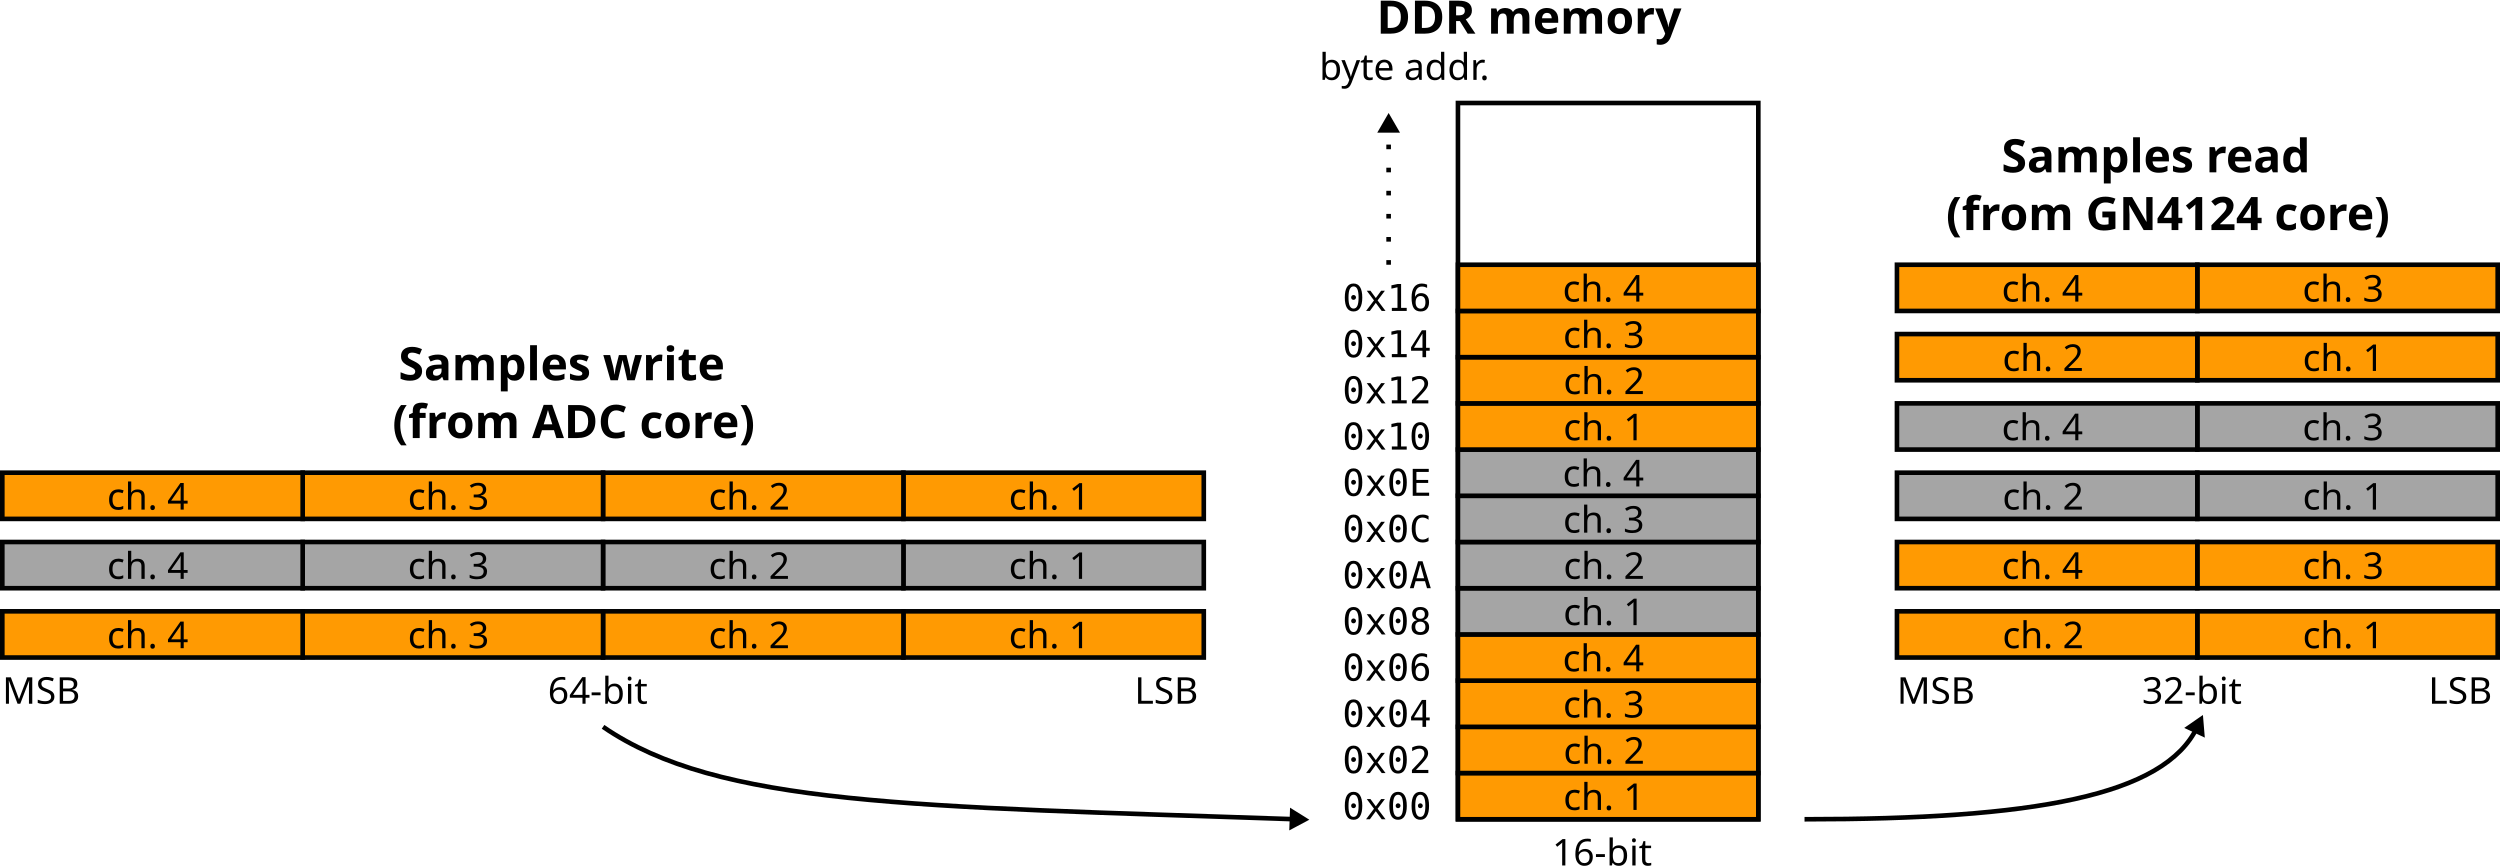
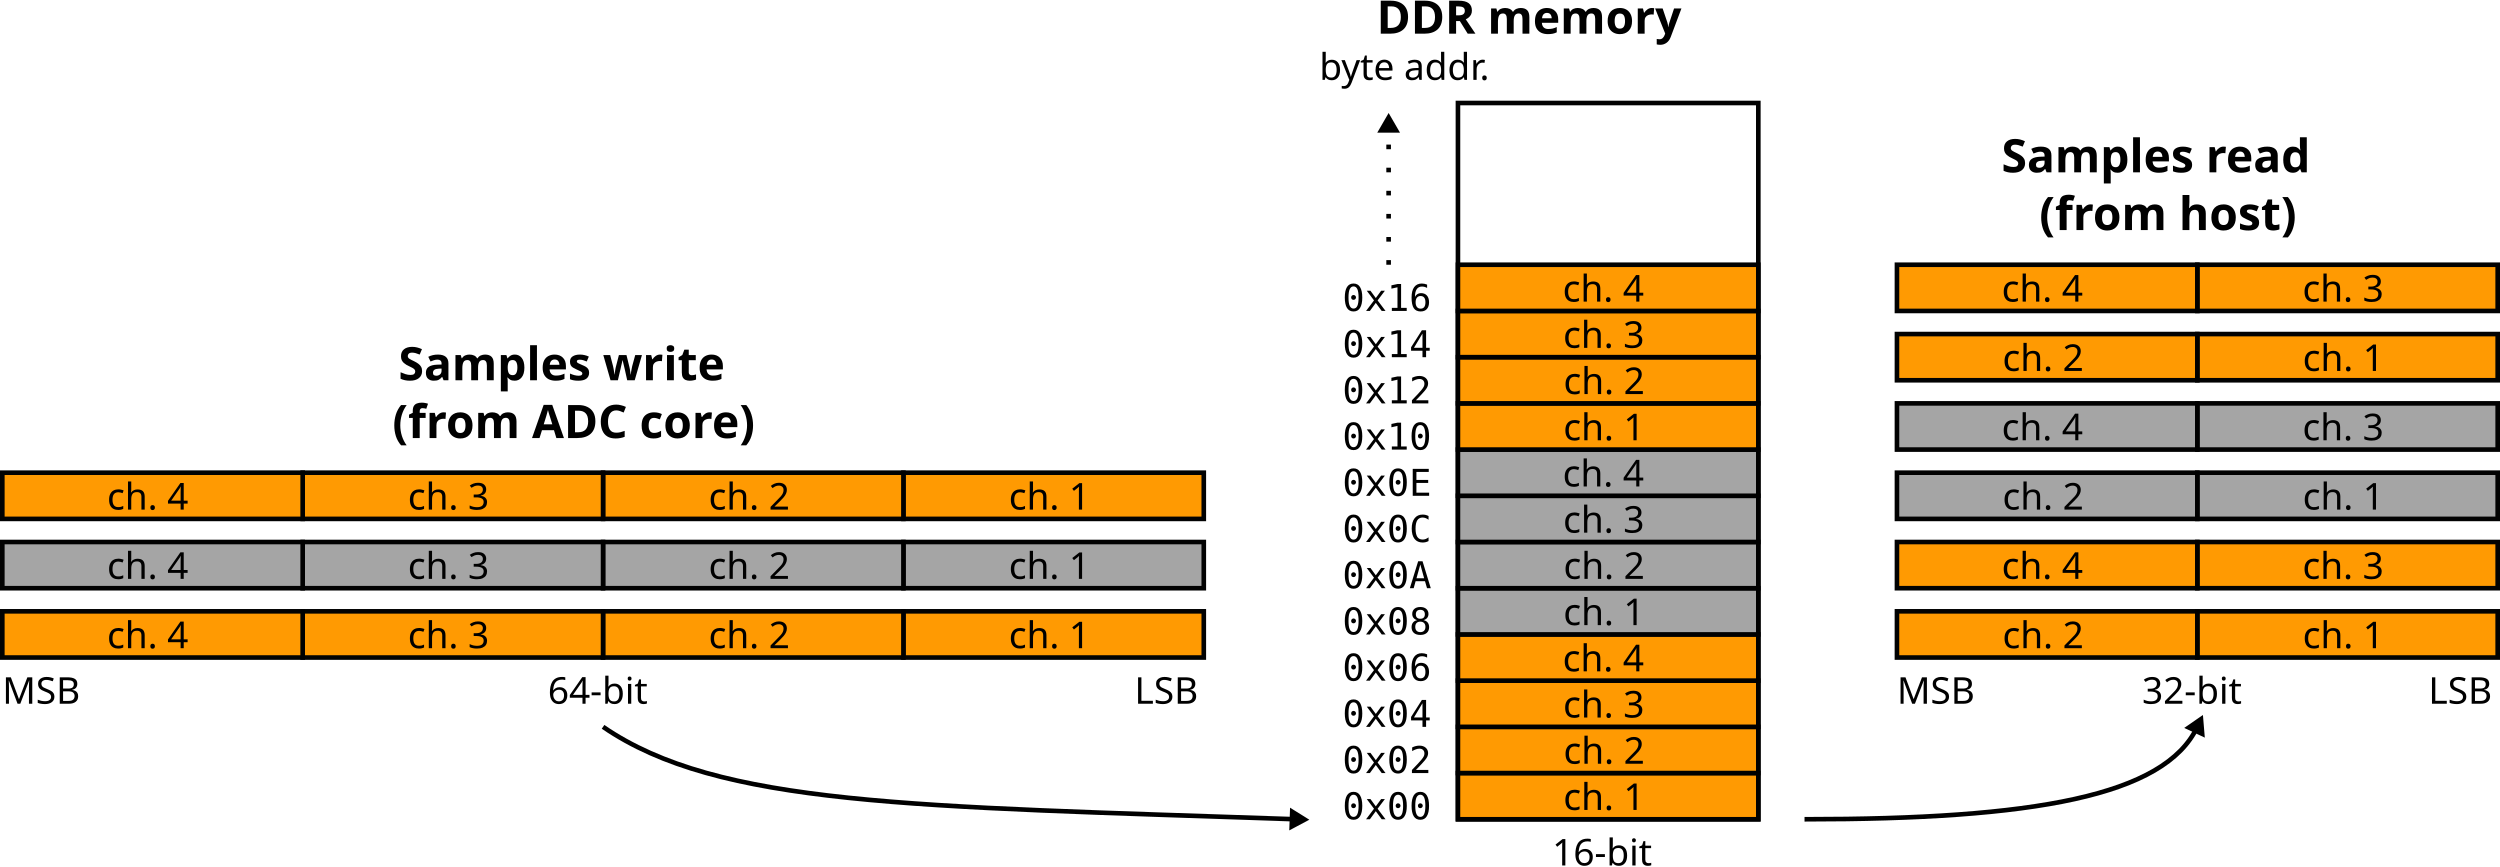
<svg xmlns="http://www.w3.org/2000/svg" width="541" height="187.403" id="svg20148" version="1.1">
  <defs id="defs20150">
    <marker orient="auto" refY="0" refX="0" id="TriangleOutM" style="overflow:visible">
      <path id="path6401" d="m 5.77,0 -8.65,5 0,-10 8.65,5 z" style="fill-rule:evenodd;stroke:#000000;stroke-width:1pt;marker-start:none" transform="scale(0.4,0.4)" />
    </marker>
  </defs>
  <g id="layer1" transform="translate(65.5,-100.0721)">
    <rect style="opacity:0.99;fill:none;stroke:#000000;stroke-width:1;stroke-linejoin:miter;stroke-miterlimit:4;stroke-opacity:1;stroke-dasharray:none;stroke-dashoffset:0" id="rect3287" width="65" height="155" x="250" y="122.362" />
    <text xml:space="preserve" style="font-size:10px;font-style:normal;font-variant:normal;font-weight:bold;font-stretch:normal;text-align:center;line-height:125%;writing-mode:lr-tb;text-anchor:middle;fill:#000000;fill-opacity:1;stroke:none;font-family:Verdana;-inkscape-font-specification:Verdana Bold" x="271.875" y="107.362" id="text3281-3-4">
      <tspan id="tspan4235-0-8" x="271.875" y="107.362">DDR memory</tspan>
    </text>
    <text xml:space="preserve" style="font-size:8px;font-style:normal;font-variant:normal;font-weight:normal;font-stretch:normal;text-align:start;line-height:125%;writing-mode:lr-tb;text-anchor:start;fill:#000000;fill-opacity:1;stroke:none;font-family:Verdana;-inkscape-font-specification:Verdana" x="225" y="277.362" id="text3291-3-90">
      <tspan x="225" y="277.362" id="tspan3295-7-4" style="font-style:normal;font-variant:normal;font-weight:normal;font-stretch:normal;text-align:start;line-height:125%;writing-mode:lr-tb;text-anchor:start;font-family:Monospace;-inkscape-font-specification:Monospace">0x00</tspan>
    </text>
    <text id="text6582-4" y="287.362" x="270.4" style="font-size:8px;font-style:normal;font-variant:normal;font-weight:normal;font-stretch:normal;text-align:start;line-height:125%;writing-mode:lr-tb;text-anchor:start;fill:#000000;fill-opacity:1;stroke:none;font-family:Verdana;-inkscape-font-specification:Verdana" xml:space="preserve">
      <tspan id="tspan6584-9" y="287.362" x="270.4">16-bit</tspan>
    </text>
    <text xml:space="preserve" style="font-size:8px;font-style:normal;font-variant:normal;font-weight:normal;font-stretch:normal;text-align:start;line-height:125%;writing-mode:lr-tb;text-anchor:start;fill:#000000;fill-opacity:1;stroke:none;font-family:Verdana;-inkscape-font-specification:Verdana" x="225" y="267.362" id="text3291-3-90-0">
      <tspan x="225" y="267.362" id="tspan3295-7-4-6" style="font-style:normal;font-variant:normal;font-weight:normal;font-stretch:normal;text-align:start;line-height:125%;writing-mode:lr-tb;text-anchor:start;font-family:Monospace;-inkscape-font-specification:Monospace">0x02</tspan>
    </text>
    <text xml:space="preserve" style="font-size:8px;font-style:normal;font-variant:normal;font-weight:normal;font-stretch:normal;text-align:start;line-height:125%;writing-mode:lr-tb;text-anchor:start;fill:#000000;fill-opacity:1;stroke:none;font-family:Verdana;-inkscape-font-specification:Verdana" x="225" y="257.362" id="text3291-3-90-3">
      <tspan x="225" y="257.362" id="tspan3295-7-4-57" style="font-style:normal;font-variant:normal;font-weight:normal;font-stretch:normal;text-align:start;line-height:125%;writing-mode:lr-tb;text-anchor:start;font-family:Monospace;-inkscape-font-specification:Monospace">0x04</tspan>
    </text>
    <text xml:space="preserve" style="font-size:8px;font-style:normal;font-variant:normal;font-weight:normal;font-stretch:normal;text-align:start;line-height:125%;writing-mode:lr-tb;text-anchor:start;fill:#000000;fill-opacity:1;stroke:none;font-family:Verdana;-inkscape-font-specification:Verdana" x="225" y="247.362" id="text3291-3-90-8">
      <tspan x="225" y="247.362" id="tspan3295-7-4-7" style="font-style:normal;font-variant:normal;font-weight:normal;font-stretch:normal;text-align:start;line-height:125%;writing-mode:lr-tb;text-anchor:start;font-family:Monospace;-inkscape-font-specification:Monospace">0x06</tspan>
    </text>
    <text xml:space="preserve" style="font-size:8px;font-style:normal;font-variant:normal;font-weight:normal;font-stretch:normal;text-align:start;line-height:125%;writing-mode:lr-tb;text-anchor:start;fill:#000000;fill-opacity:1;stroke:none;font-family:Verdana;-inkscape-font-specification:Verdana" x="225" y="237.362" id="text3291-3-90-02">
      <tspan x="225" y="237.362" id="tspan3295-7-4-4" style="font-style:normal;font-variant:normal;font-weight:normal;font-stretch:normal;text-align:start;line-height:125%;writing-mode:lr-tb;text-anchor:start;font-family:Monospace;-inkscape-font-specification:Monospace">0x08</tspan>
    </text>
    <text xml:space="preserve" style="font-size:8px;font-style:normal;font-variant:normal;font-weight:normal;font-stretch:normal;text-align:start;line-height:125%;writing-mode:lr-tb;text-anchor:start;fill:#000000;fill-opacity:1;stroke:none;font-family:Verdana;-inkscape-font-specification:Verdana" x="225" y="227.362" id="text3291-3-90-4">
      <tspan x="225" y="227.362" id="tspan3295-7-4-1" style="font-style:normal;font-variant:normal;font-weight:normal;font-stretch:normal;text-align:start;line-height:125%;writing-mode:lr-tb;text-anchor:start;font-family:Monospace;-inkscape-font-specification:Monospace">0x0A</tspan>
    </text>
    <text xml:space="preserve" style="font-size:8px;font-style:normal;font-variant:normal;font-weight:normal;font-stretch:normal;text-align:start;line-height:125%;writing-mode:lr-tb;text-anchor:start;fill:#000000;fill-opacity:1;stroke:none;font-family:Verdana;-inkscape-font-specification:Verdana" x="225" y="217.362" id="text3291-3-90-9">
      <tspan x="225" y="217.362" id="tspan3295-7-4-8" style="font-style:normal;font-variant:normal;font-weight:normal;font-stretch:normal;text-align:start;line-height:125%;writing-mode:lr-tb;text-anchor:start;font-family:Monospace;-inkscape-font-specification:Monospace">0x0C</tspan>
    </text>
    <text xml:space="preserve" style="font-size:8px;font-style:normal;font-variant:normal;font-weight:normal;font-stretch:normal;text-align:start;line-height:125%;writing-mode:lr-tb;text-anchor:start;fill:#000000;fill-opacity:1;stroke:none;font-family:Verdana;-inkscape-font-specification:Verdana" x="225" y="207.362" id="text3291-3-90-1">
      <tspan x="225" y="207.362" id="tspan3295-7-4-39" style="font-style:normal;font-variant:normal;font-weight:normal;font-stretch:normal;text-align:start;line-height:125%;writing-mode:lr-tb;text-anchor:start;font-family:Monospace;-inkscape-font-specification:Monospace">0x0E</tspan>
    </text>
    <text xml:space="preserve" style="font-size:8px;font-style:normal;font-variant:normal;font-weight:normal;font-stretch:normal;text-align:start;line-height:125%;writing-mode:lr-tb;text-anchor:start;fill:#000000;fill-opacity:1;stroke:none;font-family:Verdana;-inkscape-font-specification:Verdana" x="225" y="197.362" id="text3291-3-90-32">
      <tspan x="225" y="197.362" id="tspan3295-7-4-82" style="font-style:normal;font-variant:normal;font-weight:normal;font-stretch:normal;text-align:start;line-height:125%;writing-mode:lr-tb;text-anchor:start;font-family:Monospace;-inkscape-font-specification:Monospace">0x10</tspan>
    </text>
    <path style="fill:none;stroke:#000000;stroke-width:1;stroke-linecap:butt;stroke-linejoin:miter;stroke-miterlimit:4;stroke-opacity:1;stroke-dasharray:1, 4;stroke-dashoffset:0;marker-end:url(#TriangleOutM)" d="m 235,157.362 0,-30" id="path16156" />
    <g id="g21050">
      <rect y="267.362" x="250" height="10" width="65" id="rect3287-5-2-2" style="opacity:0.99;fill:#ff9900;fill-opacity:1;stroke:#000000;stroke-width:1;stroke-linejoin:miter;stroke-miterlimit:4;stroke-opacity:1;stroke-dasharray:none;stroke-dashoffset:0" />
      <text xml:space="preserve" style="font-size:8px;font-style:normal;font-variant:normal;font-weight:normal;font-stretch:normal;text-align:start;line-height:125%;writing-mode:lr-tb;text-anchor:start;fill:#000000;fill-opacity:1;stroke:none;font-family:Verdana;-inkscape-font-specification:Verdana" x="272.814" y="275.345" id="text6582-4-1">
        <tspan x="272.814" y="275.345" id="tspan6584-9-3">ch. 1</tspan>
      </text>
    </g>
    <g id="g21055">
      <rect y="257.362" x="250" height="10" width="65" id="rect3287-5-2-2-3" style="opacity:0.99;fill:#ff9900;fill-opacity:1;stroke:#000000;stroke-width:1;stroke-linejoin:miter;stroke-miterlimit:4;stroke-opacity:1;stroke-dasharray:none;stroke-dashoffset:0" />
      <text xml:space="preserve" style="font-size:8px;font-style:normal;font-variant:normal;font-weight:normal;font-stretch:normal;text-align:start;line-height:125%;writing-mode:lr-tb;text-anchor:start;fill:#000000;fill-opacity:1;stroke:none;font-family:Verdana;-inkscape-font-specification:Verdana" x="272.846" y="265.345" id="text6582-4-1-1">
        <tspan x="272.846" y="265.345" id="tspan6584-9-3-7">ch. 2</tspan>
      </text>
    </g>
    <g id="g21060">
      <rect y="247.362" x="250" height="10" width="65" id="rect3287-5-2-2-8" style="opacity:0.99;fill:#ff9900;fill-opacity:1;stroke:#000000;stroke-width:1;stroke-linejoin:miter;stroke-miterlimit:4;stroke-opacity:1;stroke-dasharray:none;stroke-dashoffset:0" />
      <text xml:space="preserve" style="font-size:8px;font-style:normal;font-variant:normal;font-weight:normal;font-stretch:normal;text-align:start;line-height:125%;writing-mode:lr-tb;text-anchor:start;fill:#000000;fill-opacity:1;stroke:none;font-family:Verdana;-inkscape-font-specification:Verdana" x="272.766" y="255.345" id="text6582-4-1-2">
        <tspan x="272.766" y="255.345" id="tspan6584-9-3-1">ch. 3</tspan>
      </text>
    </g>
    <g id="g21065">
      <rect y="237.362" x="250" height="10" width="65" id="rect3287-5-2-2-1" style="opacity:0.99;fill:#ff9900;fill-opacity:1;stroke:#000000;stroke-width:1;stroke-linejoin:miter;stroke-miterlimit:4;stroke-opacity:1;stroke-dasharray:none;stroke-dashoffset:0" />
      <text xml:space="preserve" style="font-size:8px;font-style:normal;font-variant:normal;font-weight:normal;font-stretch:normal;text-align:start;line-height:125%;writing-mode:lr-tb;text-anchor:start;fill:#000000;fill-opacity:1;stroke:none;font-family:Verdana;-inkscape-font-specification:Verdana" x="272.67" y="245.345" id="text6582-4-1-6">
        <tspan x="272.67" y="245.345" id="tspan6584-9-3-76">ch. 4</tspan>
      </text>
    </g>
    <rect style="opacity:0.99;fill:#a4a4a4;fill-opacity:1;stroke:#000000;stroke-width:1;stroke-linejoin:miter;stroke-miterlimit:4;stroke-opacity:1;stroke-dasharray:none;stroke-dashoffset:0" id="rect3287-5-2-2-2" width="65" height="10" x="250" y="227.362" />
    <text id="text6582-4-1-8" y="235.345" x="272.814" style="font-size:8px;font-style:normal;font-variant:normal;font-weight:normal;font-stretch:normal;text-align:start;line-height:125%;writing-mode:lr-tb;text-anchor:start;fill:#000000;fill-opacity:1;stroke:none;font-family:Verdana;-inkscape-font-specification:Verdana" xml:space="preserve">
      <tspan id="tspan6584-9-3-4" y="235.345" x="272.814">ch. 1</tspan>
    </text>
    <rect style="opacity:0.99;fill:#a4a4a4;fill-opacity:1;stroke:#000000;stroke-width:1;stroke-linejoin:miter;stroke-miterlimit:4;stroke-opacity:1;stroke-dasharray:none;stroke-dashoffset:0" id="rect3287-5-2-2-3-5" width="65" height="10" x="250" y="217.362" />
    <rect style="opacity:0.99;fill:#a4a4a4;fill-opacity:1;stroke:#000000;stroke-width:1;stroke-linejoin:miter;stroke-miterlimit:4;stroke-opacity:1;stroke-dasharray:none;stroke-dashoffset:0" id="rect3287-5-2-2-8-7" width="65" height="10" x="250" y="207.362" />
    <rect style="opacity:0.99;fill:#a4a4a4;fill-opacity:1;stroke:#000000;stroke-width:1;stroke-linejoin:miter;stroke-miterlimit:4;stroke-opacity:1;stroke-dasharray:none;stroke-dashoffset:0" id="rect3287-5-2-2-1-2" width="65" height="10" x="250" y="197.362" />
    <text id="text6582-4-1-1-0" y="225.345" x="272.846" style="font-size:8px;font-style:normal;font-variant:normal;font-weight:normal;font-stretch:normal;text-align:start;line-height:125%;writing-mode:lr-tb;text-anchor:start;fill:#000000;fill-opacity:1;stroke:none;font-family:Verdana;-inkscape-font-specification:Verdana" xml:space="preserve">
      <tspan id="tspan6584-9-3-7-9" y="225.345" x="272.846">ch. 2</tspan>
    </text>
    <text id="text6582-4-1-2-3" y="215.345" x="272.766" style="font-size:8px;font-style:normal;font-variant:normal;font-weight:normal;font-stretch:normal;text-align:start;line-height:125%;writing-mode:lr-tb;text-anchor:start;fill:#000000;fill-opacity:1;stroke:none;font-family:Verdana;-inkscape-font-specification:Verdana" xml:space="preserve">
      <tspan id="tspan6584-9-3-1-7" y="215.345" x="272.766">ch. 3</tspan>
    </text>
    <text id="text6582-4-1-6-4" y="205.345" x="272.67" style="font-size:8px;font-style:normal;font-variant:normal;font-weight:normal;font-stretch:normal;text-align:start;line-height:125%;writing-mode:lr-tb;text-anchor:start;fill:#000000;fill-opacity:1;stroke:none;font-family:Verdana;-inkscape-font-specification:Verdana" xml:space="preserve">
      <tspan id="tspan6584-9-3-76-2" y="205.345" x="272.67">ch. 4</tspan>
    </text>
    <g id="g21780" transform="translate(30,15)">
      <g id="g21050-2" transform="translate(-150,-50)">
        <rect style="opacity:0.99;fill:#ff9900;fill-opacity:1;stroke:#000000;stroke-width:1;stroke-linejoin:miter;stroke-miterlimit:4;stroke-opacity:1;stroke-dasharray:none;stroke-dashoffset:0" id="rect3287-5-2-2-27" width="65" height="10" x="250" y="267.362" />
        <text id="text6582-4-1-4" y="275.345" x="272.814" style="font-size:8px;font-style:normal;font-variant:normal;font-weight:normal;font-stretch:normal;text-align:start;line-height:125%;writing-mode:lr-tb;text-anchor:start;fill:#000000;fill-opacity:1;stroke:none;font-family:Verdana;-inkscape-font-specification:Verdana" xml:space="preserve">
          <tspan id="tspan6584-9-3-8" y="275.345" x="272.814">ch. 1</tspan>
        </text>
      </g>
      <g id="g21055-0" transform="translate(-215,-40)">
        <rect style="opacity:0.99;fill:#ff9900;fill-opacity:1;stroke:#000000;stroke-width:1;stroke-linejoin:miter;stroke-miterlimit:4;stroke-opacity:1;stroke-dasharray:none;stroke-dashoffset:0" id="rect3287-5-2-2-3-4" width="65" height="10" x="250" y="257.362" />
        <text id="text6582-4-1-1-8" y="265.345" x="272.846" style="font-size:8px;font-style:normal;font-variant:normal;font-weight:normal;font-stretch:normal;text-align:start;line-height:125%;writing-mode:lr-tb;text-anchor:start;fill:#000000;fill-opacity:1;stroke:none;font-family:Verdana;-inkscape-font-specification:Verdana" xml:space="preserve">
          <tspan id="tspan6584-9-3-7-8" y="265.345" x="272.846">ch. 2</tspan>
        </text>
      </g>
      <g id="g21060-6" transform="translate(-280,-30)">
        <rect style="opacity:0.99;fill:#ff9900;fill-opacity:1;stroke:#000000;stroke-width:1;stroke-linejoin:miter;stroke-miterlimit:4;stroke-opacity:1;stroke-dasharray:none;stroke-dashoffset:0" id="rect3287-5-2-2-8-72" width="65" height="10" x="250" y="247.362" />
        <text id="text6582-4-1-2-2" y="255.345" x="272.766" style="font-size:8px;font-style:normal;font-variant:normal;font-weight:normal;font-stretch:normal;text-align:start;line-height:125%;writing-mode:lr-tb;text-anchor:start;fill:#000000;fill-opacity:1;stroke:none;font-family:Verdana;-inkscape-font-specification:Verdana" xml:space="preserve">
          <tspan id="tspan6584-9-3-1-1" y="255.345" x="272.766">ch. 3</tspan>
        </text>
      </g>
      <g id="g21065-9" transform="translate(-345,-20)">
        <rect style="opacity:0.99;fill:#ff9900;fill-opacity:1;stroke:#000000;stroke-width:1;stroke-linejoin:miter;stroke-miterlimit:4;stroke-opacity:1;stroke-dasharray:none;stroke-dashoffset:0" id="rect3287-5-2-2-1-3" width="65" height="10" x="250" y="237.362" />
        <text id="text6582-4-1-6-6" y="245.345" x="272.67" style="font-size:8px;font-style:normal;font-variant:normal;font-weight:normal;font-stretch:normal;text-align:start;line-height:125%;writing-mode:lr-tb;text-anchor:start;fill:#000000;fill-opacity:1;stroke:none;font-family:Verdana;-inkscape-font-specification:Verdana" xml:space="preserve">
          <tspan id="tspan6584-9-3-76-25" y="245.345" x="272.67">ch. 4</tspan>
        </text>
      </g>
    </g>
    <g id="g21766" transform="translate(30,20)">
      <rect y="197.362" x="100" height="10" width="65" id="rect3287-5-2-2-27-0" style="opacity:0.99;fill:#a4a4a4;fill-opacity:1;stroke:#000000;stroke-width:1;stroke-linejoin:miter;stroke-miterlimit:4;stroke-opacity:1;stroke-dasharray:none;stroke-dashoffset:0" />
      <text xml:space="preserve" style="font-size:8px;font-style:normal;font-variant:normal;font-weight:normal;font-stretch:normal;text-align:start;line-height:125%;writing-mode:lr-tb;text-anchor:start;fill:#000000;fill-opacity:1;stroke:none;font-family:Verdana;-inkscape-font-specification:Verdana" x="122.814" y="205.345" id="text6582-4-1-4-3">
        <tspan x="122.814" y="205.345" id="tspan6584-9-3-8-1">ch. 1</tspan>
      </text>
      <rect y="197.362" x="35" height="10" width="65" id="rect3287-5-2-2-3-4-5" style="opacity:0.99;fill:#a4a4a4;fill-opacity:1;stroke:#000000;stroke-width:1;stroke-linejoin:miter;stroke-miterlimit:4;stroke-opacity:1;stroke-dasharray:none;stroke-dashoffset:0" />
      <text xml:space="preserve" style="font-size:8px;font-style:normal;font-variant:normal;font-weight:normal;font-stretch:normal;text-align:start;line-height:125%;writing-mode:lr-tb;text-anchor:start;fill:#000000;fill-opacity:1;stroke:none;font-family:Verdana;-inkscape-font-specification:Verdana" x="57.846" y="205.345" id="text6582-4-1-1-8-6">
        <tspan x="57.846" y="205.345" id="tspan6584-9-3-7-8-2">ch. 2</tspan>
      </text>
      <rect y="197.362" x="-30" height="10" width="65" id="rect3287-5-2-2-8-72-0" style="opacity:0.99;fill:#a4a4a4;fill-opacity:1;stroke:#000000;stroke-width:1;stroke-linejoin:miter;stroke-miterlimit:4;stroke-opacity:1;stroke-dasharray:none;stroke-dashoffset:0" />
      <text xml:space="preserve" style="font-size:8px;font-style:normal;font-variant:normal;font-weight:normal;font-stretch:normal;text-align:start;line-height:125%;writing-mode:lr-tb;text-anchor:start;fill:#000000;fill-opacity:1;stroke:none;font-family:Verdana;-inkscape-font-specification:Verdana" x="-7.234" y="205.345" id="text6582-4-1-2-2-6">
        <tspan x="-7.234" y="205.345" id="tspan6584-9-3-1-1-1">ch. 3</tspan>
      </text>
      <rect y="197.362" x="-95" height="10" width="65" id="rect3287-5-2-2-1-3-5" style="opacity:0.99;fill:#a4a4a4;fill-opacity:1;stroke:#000000;stroke-width:1;stroke-linejoin:miter;stroke-miterlimit:4;stroke-opacity:1;stroke-dasharray:none;stroke-dashoffset:0" />
      <text xml:space="preserve" style="font-size:8px;font-style:normal;font-variant:normal;font-weight:normal;font-stretch:normal;text-align:start;line-height:125%;writing-mode:lr-tb;text-anchor:start;fill:#000000;fill-opacity:1;stroke:none;font-family:Verdana;-inkscape-font-specification:Verdana" x="-72.33" y="205.345" id="text6582-4-1-6-6-7">
        <tspan x="-72.33" y="205.345" id="tspan6584-9-3-76-25-4">ch. 4</tspan>
      </text>
    </g>
    <g id="g22337" transform="translate(-35,0)">
      <rect y="232.362" x="445" height="10" width="65" id="rect3287-5-2-2-27-9" style="opacity:0.99;fill:#ff9900;fill-opacity:1;stroke:#000000;stroke-width:1;stroke-linejoin:miter;stroke-miterlimit:4;stroke-opacity:1;stroke-dasharray:none;stroke-dashoffset:0" />
      <text xml:space="preserve" style="font-size:8px;font-style:normal;font-variant:normal;font-weight:normal;font-stretch:normal;text-align:start;line-height:125%;writing-mode:lr-tb;text-anchor:start;fill:#000000;fill-opacity:1;stroke:none;font-family:Verdana;-inkscape-font-specification:Verdana" x="467.814" y="240.345" id="text6582-4-1-4-7">
        <tspan x="467.814" y="240.345" id="tspan6584-9-3-8-9">ch. 1</tspan>
      </text>
      <rect y="232.362" x="380" height="10" width="65" id="rect3287-5-2-2-3-4-2" style="opacity:0.99;fill:#ff9900;fill-opacity:1;stroke:#000000;stroke-width:1;stroke-linejoin:miter;stroke-miterlimit:4;stroke-opacity:1;stroke-dasharray:none;stroke-dashoffset:0" />
      <text xml:space="preserve" style="font-size:8px;font-style:normal;font-variant:normal;font-weight:normal;font-stretch:normal;text-align:start;line-height:125%;writing-mode:lr-tb;text-anchor:start;fill:#000000;fill-opacity:1;stroke:none;font-family:Verdana;-inkscape-font-specification:Verdana" x="402.846" y="240.345" id="text6582-4-1-1-8-5">
        <tspan x="402.846" y="240.345" id="tspan6584-9-3-7-8-0">ch. 2</tspan>
      </text>
    </g>
    <rect style="opacity:0.99;fill:#ff9900;fill-opacity:1;stroke:#000000;stroke-width:1;stroke-linejoin:miter;stroke-miterlimit:4;stroke-opacity:1;stroke-dasharray:none;stroke-dashoffset:0" id="rect3287-5-2-2-8-72-9" width="65" height="10" x="410" y="217.362" />
    <text id="text6582-4-1-2-2-3" y="225.345" x="432.766" style="font-size:8px;font-style:normal;font-variant:normal;font-weight:normal;font-stretch:normal;text-align:start;line-height:125%;writing-mode:lr-tb;text-anchor:start;fill:#000000;fill-opacity:1;stroke:none;font-family:Verdana;-inkscape-font-specification:Verdana" xml:space="preserve">
      <tspan id="tspan6584-9-3-1-1-7" y="225.345" x="432.766">ch. 3</tspan>
    </text>
    <rect style="opacity:0.99;fill:#ff9900;fill-opacity:1;stroke:#000000;stroke-width:1;stroke-linejoin:miter;stroke-miterlimit:4;stroke-opacity:1;stroke-dasharray:none;stroke-dashoffset:0" id="rect3287-5-2-2-1-3-1" width="65" height="10" x="345" y="217.362" />
    <text id="text6582-4-1-6-6-9" y="225.345" x="367.67" style="font-size:8px;font-style:normal;font-variant:normal;font-weight:normal;font-stretch:normal;text-align:start;line-height:125%;writing-mode:lr-tb;text-anchor:start;fill:#000000;fill-opacity:1;stroke:none;font-family:Verdana;-inkscape-font-specification:Verdana" xml:space="preserve">
      <tspan id="tspan6584-9-3-76-25-5" y="225.345" x="367.67">ch. 4</tspan>
    </text>
    <rect style="opacity:0.99;fill:#a4a4a4;fill-opacity:1;stroke:#000000;stroke-width:1;stroke-linejoin:miter;stroke-miterlimit:4;stroke-opacity:1;stroke-dasharray:none;stroke-dashoffset:0" id="rect3287-5-2-2-27-0-7" width="65" height="10" x="410" y="202.362" />
    <text id="text6582-4-1-4-3-8" y="210.345" x="432.814" style="font-size:8px;font-style:normal;font-variant:normal;font-weight:normal;font-stretch:normal;text-align:start;line-height:125%;writing-mode:lr-tb;text-anchor:start;fill:#000000;fill-opacity:1;stroke:none;font-family:Verdana;-inkscape-font-specification:Verdana" xml:space="preserve">
      <tspan id="tspan6584-9-3-8-1-8" y="210.345" x="432.814">ch. 1</tspan>
    </text>
    <rect style="opacity:0.99;fill:#a4a4a4;fill-opacity:1;stroke:#000000;stroke-width:1;stroke-linejoin:miter;stroke-miterlimit:4;stroke-opacity:1;stroke-dasharray:none;stroke-dashoffset:0" id="rect3287-5-2-2-3-4-5-5" width="65" height="10" x="345" y="202.362" />
    <text id="text6582-4-1-1-8-6-7" y="210.345" x="367.846" style="font-size:8px;font-style:normal;font-variant:normal;font-weight:normal;font-stretch:normal;text-align:start;line-height:125%;writing-mode:lr-tb;text-anchor:start;fill:#000000;fill-opacity:1;stroke:none;font-family:Verdana;-inkscape-font-specification:Verdana" xml:space="preserve">
      <tspan id="tspan6584-9-3-7-8-2-3" y="210.345" x="367.846">ch. 2</tspan>
    </text>
    <rect style="opacity:0.99;fill:#a4a4a4;fill-opacity:1;stroke:#000000;stroke-width:1;stroke-linejoin:miter;stroke-miterlimit:4;stroke-opacity:1;stroke-dasharray:none;stroke-dashoffset:0" id="rect3287-5-2-2-8-72-0-3" width="65" height="10" x="410" y="187.362" />
    <text id="text6582-4-1-2-2-6-1" y="195.345" x="432.766" style="font-size:8px;font-style:normal;font-variant:normal;font-weight:normal;font-stretch:normal;text-align:start;line-height:125%;writing-mode:lr-tb;text-anchor:start;fill:#000000;fill-opacity:1;stroke:none;font-family:Verdana;-inkscape-font-specification:Verdana" xml:space="preserve">
      <tspan id="tspan6584-9-3-1-1-1-7" y="195.345" x="432.766">ch. 3</tspan>
    </text>
    <rect style="opacity:0.99;fill:#a4a4a4;fill-opacity:1;stroke:#000000;stroke-width:1;stroke-linejoin:miter;stroke-miterlimit:4;stroke-opacity:1;stroke-dasharray:none;stroke-dashoffset:0" id="rect3287-5-2-2-1-3-5-9" width="65" height="10" x="345" y="187.362" />
    <text id="text6582-4-1-6-6-7-1" y="195.345" x="367.67" style="font-size:8px;font-style:normal;font-variant:normal;font-weight:normal;font-stretch:normal;text-align:start;line-height:125%;writing-mode:lr-tb;text-anchor:start;fill:#000000;fill-opacity:1;stroke:none;font-family:Verdana;-inkscape-font-specification:Verdana" xml:space="preserve">
      <tspan id="tspan6584-9-3-76-25-4-7" y="195.345" x="367.67">ch. 4</tspan>
    </text>
    <text id="text6582-4-9" y="117.362" x="220" style="font-size:8px;font-style:normal;font-variant:normal;font-weight:normal;font-stretch:normal;text-align:start;line-height:125%;writing-mode:lr-tb;text-anchor:start;fill:#000000;fill-opacity:1;stroke:none;font-family:Verdana;-inkscape-font-specification:Verdana" xml:space="preserve">
      <tspan id="tspan6584-9-9" y="117.362" x="220">byte addr.</tspan>
    </text>
    <g transform="translate(0,-80)" id="g21050-9">
      <rect y="267.362" x="250" height="10" width="65" id="rect3287-5-2-2-83" style="opacity:0.99;fill:#ff9900;fill-opacity:1;stroke:#000000;stroke-width:1;stroke-linejoin:miter;stroke-miterlimit:4;stroke-opacity:1;stroke-dasharray:none;stroke-dashoffset:0" />
      <text xml:space="preserve" style="font-size:8px;font-style:normal;font-variant:normal;font-weight:normal;font-stretch:normal;text-align:start;line-height:125%;writing-mode:lr-tb;text-anchor:start;fill:#000000;fill-opacity:1;stroke:none;font-family:Verdana;-inkscape-font-specification:Verdana" x="272.814" y="275.345" id="text6582-4-1-3">
        <tspan x="272.814" y="275.345" id="tspan6584-9-3-0">ch. 1</tspan>
      </text>
    </g>
    <g transform="translate(0,-80)" id="g21055-4">
      <rect y="257.362" x="250" height="10" width="65" id="rect3287-5-2-2-3-42" style="opacity:0.99;fill:#ff9900;fill-opacity:1;stroke:#000000;stroke-width:1;stroke-linejoin:miter;stroke-miterlimit:4;stroke-opacity:1;stroke-dasharray:none;stroke-dashoffset:0" />
      <text xml:space="preserve" style="font-size:8px;font-style:normal;font-variant:normal;font-weight:normal;font-stretch:normal;text-align:start;line-height:125%;writing-mode:lr-tb;text-anchor:start;fill:#000000;fill-opacity:1;stroke:none;font-family:Verdana;-inkscape-font-specification:Verdana" x="272.846" y="265.345" id="text6582-4-1-1-7">
        <tspan x="272.846" y="265.345" id="tspan6584-9-3-7-3">ch. 2</tspan>
      </text>
    </g>
    <g transform="translate(0,-80)" id="g21060-5">
      <rect y="247.362" x="250" height="10" width="65" id="rect3287-5-2-2-8-6" style="opacity:0.99;fill:#ff9900;fill-opacity:1;stroke:#000000;stroke-width:1;stroke-linejoin:miter;stroke-miterlimit:4;stroke-opacity:1;stroke-dasharray:none;stroke-dashoffset:0" />
      <text xml:space="preserve" style="font-size:8px;font-style:normal;font-variant:normal;font-weight:normal;font-stretch:normal;text-align:start;line-height:125%;writing-mode:lr-tb;text-anchor:start;fill:#000000;fill-opacity:1;stroke:none;font-family:Verdana;-inkscape-font-specification:Verdana" x="272.766" y="255.345" id="text6582-4-1-2-5">
        <tspan x="272.766" y="255.345" id="tspan6584-9-3-1-4">ch. 3</tspan>
      </text>
    </g>
    <g transform="translate(0,-80)" id="g21065-6">
      <rect y="237.362" x="250" height="10" width="65" id="rect3287-5-2-2-1-4" style="opacity:0.99;fill:#ff9900;fill-opacity:1;stroke:#000000;stroke-width:1;stroke-linejoin:miter;stroke-miterlimit:4;stroke-opacity:1;stroke-dasharray:none;stroke-dashoffset:0" />
      <text xml:space="preserve" style="font-size:8px;font-style:normal;font-variant:normal;font-weight:normal;font-stretch:normal;text-align:start;line-height:125%;writing-mode:lr-tb;text-anchor:start;fill:#000000;fill-opacity:1;stroke:none;font-family:Verdana;-inkscape-font-specification:Verdana" x="272.67" y="245.345" id="text6582-4-1-6-3">
        <tspan x="272.67" y="245.345" id="tspan6584-9-3-76-5">ch. 4</tspan>
      </text>
    </g>
    <text xml:space="preserve" style="font-size:8px;font-style:normal;font-variant:normal;font-weight:normal;font-stretch:normal;text-align:start;line-height:125%;writing-mode:lr-tb;text-anchor:start;fill:#000000;fill-opacity:1;stroke:none;font-family:Verdana;-inkscape-font-specification:Verdana" x="225" y="187.362" id="text3291-3-90-32-1">
      <tspan x="225" y="187.362" id="tspan3295-7-4-82-2" style="font-style:normal;font-variant:normal;font-weight:normal;font-stretch:normal;text-align:start;line-height:125%;writing-mode:lr-tb;text-anchor:start;font-family:Monospace;-inkscape-font-specification:Monospace">0x12</tspan>
    </text>
    <text xml:space="preserve" style="font-size:8px;font-style:normal;font-variant:normal;font-weight:normal;font-stretch:normal;text-align:start;line-height:125%;writing-mode:lr-tb;text-anchor:start;fill:#000000;fill-opacity:1;stroke:none;font-family:Verdana;-inkscape-font-specification:Verdana" x="225" y="177.362" id="text3291-3-90-32-4">
      <tspan x="225" y="177.362" id="tspan3295-7-4-82-1" style="font-style:normal;font-variant:normal;font-weight:normal;font-stretch:normal;text-align:start;line-height:125%;writing-mode:lr-tb;text-anchor:start;font-family:Monospace;-inkscape-font-specification:Monospace">0x14</tspan>
    </text>
    <text xml:space="preserve" style="font-size:8px;font-style:normal;font-variant:normal;font-weight:normal;font-stretch:normal;text-align:start;line-height:125%;writing-mode:lr-tb;text-anchor:start;fill:#000000;fill-opacity:1;stroke:none;font-family:Verdana;-inkscape-font-specification:Verdana" x="225" y="167.362" id="text3291-3-90-32-6">
      <tspan x="225" y="167.362" id="tspan3295-7-4-82-0" style="font-style:normal;font-variant:normal;font-weight:normal;font-stretch:normal;text-align:start;line-height:125%;writing-mode:lr-tb;text-anchor:start;font-family:Monospace;-inkscape-font-specification:Monospace">0x16</tspan>
    </text>
    <g transform="translate(30,-15)" id="g21780-0">
      <g id="g21050-2-8" transform="translate(-150,-50)">
        <rect style="opacity:0.99;fill:#ff9900;fill-opacity:1;stroke:#000000;stroke-width:1;stroke-linejoin:miter;stroke-miterlimit:4;stroke-opacity:1;stroke-dasharray:none;stroke-dashoffset:0" id="rect3287-5-2-2-27-5" width="65" height="10" x="250" y="267.362" />
        <text id="text6582-4-1-4-4" y="275.345" x="272.814" style="font-size:8px;font-style:normal;font-variant:normal;font-weight:normal;font-stretch:normal;text-align:start;line-height:125%;writing-mode:lr-tb;text-anchor:start;fill:#000000;fill-opacity:1;stroke:none;font-family:Verdana;-inkscape-font-specification:Verdana" xml:space="preserve">
          <tspan id="tspan6584-9-3-8-2" y="275.345" x="272.814">ch. 1</tspan>
        </text>
      </g>
      <g id="g21055-0-4" transform="translate(-215,-40)">
        <rect style="opacity:0.99;fill:#ff9900;fill-opacity:1;stroke:#000000;stroke-width:1;stroke-linejoin:miter;stroke-miterlimit:4;stroke-opacity:1;stroke-dasharray:none;stroke-dashoffset:0" id="rect3287-5-2-2-3-4-0" width="65" height="10" x="250" y="257.362" />
        <text id="text6582-4-1-1-8-7" y="265.345" x="272.846" style="font-size:8px;font-style:normal;font-variant:normal;font-weight:normal;font-stretch:normal;text-align:start;line-height:125%;writing-mode:lr-tb;text-anchor:start;fill:#000000;fill-opacity:1;stroke:none;font-family:Verdana;-inkscape-font-specification:Verdana" xml:space="preserve">
          <tspan id="tspan6584-9-3-7-8-1" y="265.345" x="272.846">ch. 2</tspan>
        </text>
      </g>
      <g id="g21060-6-5" transform="translate(-280,-30)">
        <rect style="opacity:0.99;fill:#ff9900;fill-opacity:1;stroke:#000000;stroke-width:1;stroke-linejoin:miter;stroke-miterlimit:4;stroke-opacity:1;stroke-dasharray:none;stroke-dashoffset:0" id="rect3287-5-2-2-8-72-1" width="65" height="10" x="250" y="247.362" />
        <text id="text6582-4-1-2-2-9" y="255.345" x="272.766" style="font-size:8px;font-style:normal;font-variant:normal;font-weight:normal;font-stretch:normal;text-align:start;line-height:125%;writing-mode:lr-tb;text-anchor:start;fill:#000000;fill-opacity:1;stroke:none;font-family:Verdana;-inkscape-font-specification:Verdana" xml:space="preserve">
          <tspan id="tspan6584-9-3-1-1-9" y="255.345" x="272.766">ch. 3</tspan>
        </text>
      </g>
      <g id="g21065-9-6" transform="translate(-345,-20)">
        <rect style="opacity:0.99;fill:#ff9900;fill-opacity:1;stroke:#000000;stroke-width:1;stroke-linejoin:miter;stroke-miterlimit:4;stroke-opacity:1;stroke-dasharray:none;stroke-dashoffset:0" id="rect3287-5-2-2-1-3-6" width="65" height="10" x="250" y="237.362" />
        <text id="text6582-4-1-6-6-77" y="245.345" x="272.67" style="font-size:8px;font-style:normal;font-variant:normal;font-weight:normal;font-stretch:normal;text-align:start;line-height:125%;writing-mode:lr-tb;text-anchor:start;fill:#000000;fill-opacity:1;stroke:none;font-family:Verdana;-inkscape-font-specification:Verdana" xml:space="preserve">
          <tspan id="tspan6584-9-3-76-25-7" y="245.345" x="272.67">ch. 4</tspan>
        </text>
      </g>
    </g>
    <rect style="opacity:0.99;fill:#ff9900;fill-opacity:1;stroke:#000000;stroke-width:1;stroke-linejoin:miter;stroke-miterlimit:4;stroke-opacity:1;stroke-dasharray:none;stroke-dashoffset:0" id="rect3287-5-2-2-27-9-6" width="65" height="10" x="410" y="172.362" />
    <text id="text6582-4-1-4-7-1" y="180.345" x="432.814" style="font-size:8px;font-style:normal;font-variant:normal;font-weight:normal;font-stretch:normal;text-align:start;line-height:125%;writing-mode:lr-tb;text-anchor:start;fill:#000000;fill-opacity:1;stroke:none;font-family:Verdana;-inkscape-font-specification:Verdana" xml:space="preserve">
      <tspan id="tspan6584-9-3-8-9-6" y="180.345" x="432.814">ch. 1</tspan>
    </text>
    <rect style="opacity:0.99;fill:#ff9900;fill-opacity:1;stroke:#000000;stroke-width:1;stroke-linejoin:miter;stroke-miterlimit:4;stroke-opacity:1;stroke-dasharray:none;stroke-dashoffset:0" id="rect3287-5-2-2-3-4-2-9" width="65" height="10" x="345" y="172.362" />
    <text id="text6582-4-1-1-8-5-9" y="180.345" x="367.846" style="font-size:8px;font-style:normal;font-variant:normal;font-weight:normal;font-stretch:normal;text-align:start;line-height:125%;writing-mode:lr-tb;text-anchor:start;fill:#000000;fill-opacity:1;stroke:none;font-family:Verdana;-inkscape-font-specification:Verdana" xml:space="preserve">
      <tspan id="tspan6584-9-3-7-8-0-8" y="180.345" x="367.846">ch. 2</tspan>
    </text>
    <g id="g22765">
      <rect y="157.362" x="410" height="10" width="65" id="rect3287-5-2-2-8-72-9-6" style="opacity:0.99;fill:#ff9900;fill-opacity:1;stroke:#000000;stroke-width:1;stroke-linejoin:miter;stroke-miterlimit:4;stroke-opacity:1;stroke-dasharray:none;stroke-dashoffset:0" />
      <text xml:space="preserve" style="font-size:8px;font-style:normal;font-variant:normal;font-weight:normal;font-stretch:normal;text-align:start;line-height:125%;writing-mode:lr-tb;text-anchor:start;fill:#000000;fill-opacity:1;stroke:none;font-family:Verdana;-inkscape-font-specification:Verdana" x="432.766" y="165.345" id="text6582-4-1-2-2-3-9">
        <tspan x="432.766" y="165.345" id="tspan6584-9-3-1-1-7-6">ch. 3</tspan>
      </text>
      <rect y="157.362" x="345" height="10" width="65" id="rect3287-5-2-2-1-3-1-3" style="opacity:0.99;fill:#ff9900;fill-opacity:1;stroke:#000000;stroke-width:1;stroke-linejoin:miter;stroke-miterlimit:4;stroke-opacity:1;stroke-dasharray:none;stroke-dashoffset:0" />
      <text xml:space="preserve" style="font-size:8px;font-style:normal;font-variant:normal;font-weight:normal;font-stretch:normal;text-align:start;line-height:125%;writing-mode:lr-tb;text-anchor:start;fill:#000000;fill-opacity:1;stroke:none;font-family:Verdana;-inkscape-font-specification:Verdana" x="367.67" y="165.345" id="text6582-4-1-6-6-9-9">
        <tspan x="367.67" y="165.345" id="tspan6584-9-3-76-25-5-5">ch. 4</tspan>
      </text>
    </g>
    <text id="text6582-4-0" y="252.362" x="53.061" style="font-size:8px;font-style:normal;font-variant:normal;font-weight:normal;font-stretch:normal;text-align:start;line-height:125%;writing-mode:lr-tb;text-anchor:start;fill:#000000;fill-opacity:1;stroke:none;font-family:Verdana;-inkscape-font-specification:Verdana" xml:space="preserve">
      <tspan id="tspan6584-9-2" y="252.362" x="53.061">64-bit</tspan>
    </text>
    <text id="text6582-4-8" y="252.362" x="398.035" style="font-size:8px;font-style:normal;font-variant:normal;font-weight:normal;font-stretch:normal;text-align:start;line-height:125%;writing-mode:lr-tb;text-anchor:start;fill:#000000;fill-opacity:1;stroke:none;font-family:Verdana;-inkscape-font-specification:Verdana" xml:space="preserve">
      <tspan id="tspan6584-9-0" y="252.362" x="398.035">32-bit</tspan>
    </text>
    <text id="text6582-4-85" y="252.362" x="180" style="font-size:8px;font-style:normal;font-variant:normal;font-weight:normal;font-stretch:normal;text-align:start;line-height:125%;writing-mode:lr-tb;text-anchor:start;fill:#000000;fill-opacity:1;stroke:none;font-family:Verdana;-inkscape-font-specification:Verdana" xml:space="preserve">
      <tspan id="tspan6584-9-1" y="252.362" x="180">LSB</tspan>
    </text>
    <text id="text6582-4-91" y="252.362" x="-65" style="font-size:8px;font-style:normal;font-variant:normal;font-weight:normal;font-stretch:normal;text-align:start;line-height:125%;writing-mode:lr-tb;text-anchor:start;fill:#000000;fill-opacity:1;stroke:none;font-family:Verdana;-inkscape-font-specification:Verdana" xml:space="preserve">
      <tspan id="tspan6584-9-7" y="252.362" x="-65">MSB</tspan>
    </text>
    <text id="text6582-4-85-9" y="252.362" x="460" style="font-size:8px;font-style:normal;font-variant:normal;font-weight:normal;font-stretch:normal;text-align:start;line-height:125%;writing-mode:lr-tb;text-anchor:start;fill:#000000;fill-opacity:1;stroke:none;font-family:Verdana;-inkscape-font-specification:Verdana" xml:space="preserve">
      <tspan id="tspan6584-9-1-8" y="252.362" x="460">LSB</tspan>
    </text>
    <text id="text6582-4-91-7" y="252.362" x="345" style="font-size:8px;font-style:normal;font-variant:normal;font-weight:normal;font-stretch:normal;text-align:start;line-height:125%;writing-mode:lr-tb;text-anchor:start;fill:#000000;fill-opacity:1;stroke:none;font-family:Verdana;-inkscape-font-specification:Verdana" xml:space="preserve">
      <tspan id="tspan6584-9-7-8" y="252.362" x="345">MSB</tspan>
    </text>
    <path style="fill:none;stroke:#000000;stroke-width:1px;stroke-linecap:butt;stroke-linejoin:miter;stroke-opacity:1;marker-end:url(#TriangleOutM)" d="m 65,257.362 c 25,17.143 66.667,17.143 150,20 l 0,0" id="path22345" />
    <path style="fill:none;stroke:#000000;stroke-width:1px;stroke-linecap:butt;stroke-linejoin:miter;stroke-opacity:1;marker-end:url(#TriangleOutM)" d="m 325,277.362 c 49.583,0 77.917,-5 85,-20" id="path22347" />
    <text xml:space="preserve" style="font-size:10px;font-style:normal;font-variant:normal;font-weight:bold;font-stretch:normal;text-align:center;line-height:125%;writing-mode:lr-tb;text-anchor:middle;fill:#000000;fill-opacity:1;stroke:none;font-family:Verdana;-inkscape-font-specification:Verdana Bold" x="65.144" y="182.362" id="text3281-3-4-1">
      <tspan id="tspan4235-0-8-6" x="65.144" y="182.362">Samples write</tspan>
      <tspan x="65.144" y="194.862" id="tspan22753">(from ADC core)</tspan>
    </text>
    <text xml:space="preserve" style="font-size:10px;font-style:normal;font-variant:normal;font-weight:bold;font-stretch:normal;text-align:center;line-height:125%;writing-mode:lr-tb;text-anchor:middle;fill:#000000;fill-opacity:1;stroke:none;font-family:Verdana;-inkscape-font-specification:Verdana Bold" x="410.144" y="137.362" id="text3281-3-4-2">
      <tspan id="tspan4235-0-8-5" x="410.144" y="137.362">Samples read</tspan>
-       <tspan x="410.144" y="149.862" id="tspan22755">(from GN4124 core)</tspan>
+       <tspan x="410.144" y="149.862" id="tspan22755">(from host)</tspan>
    </text>
  </g>
</svg>
